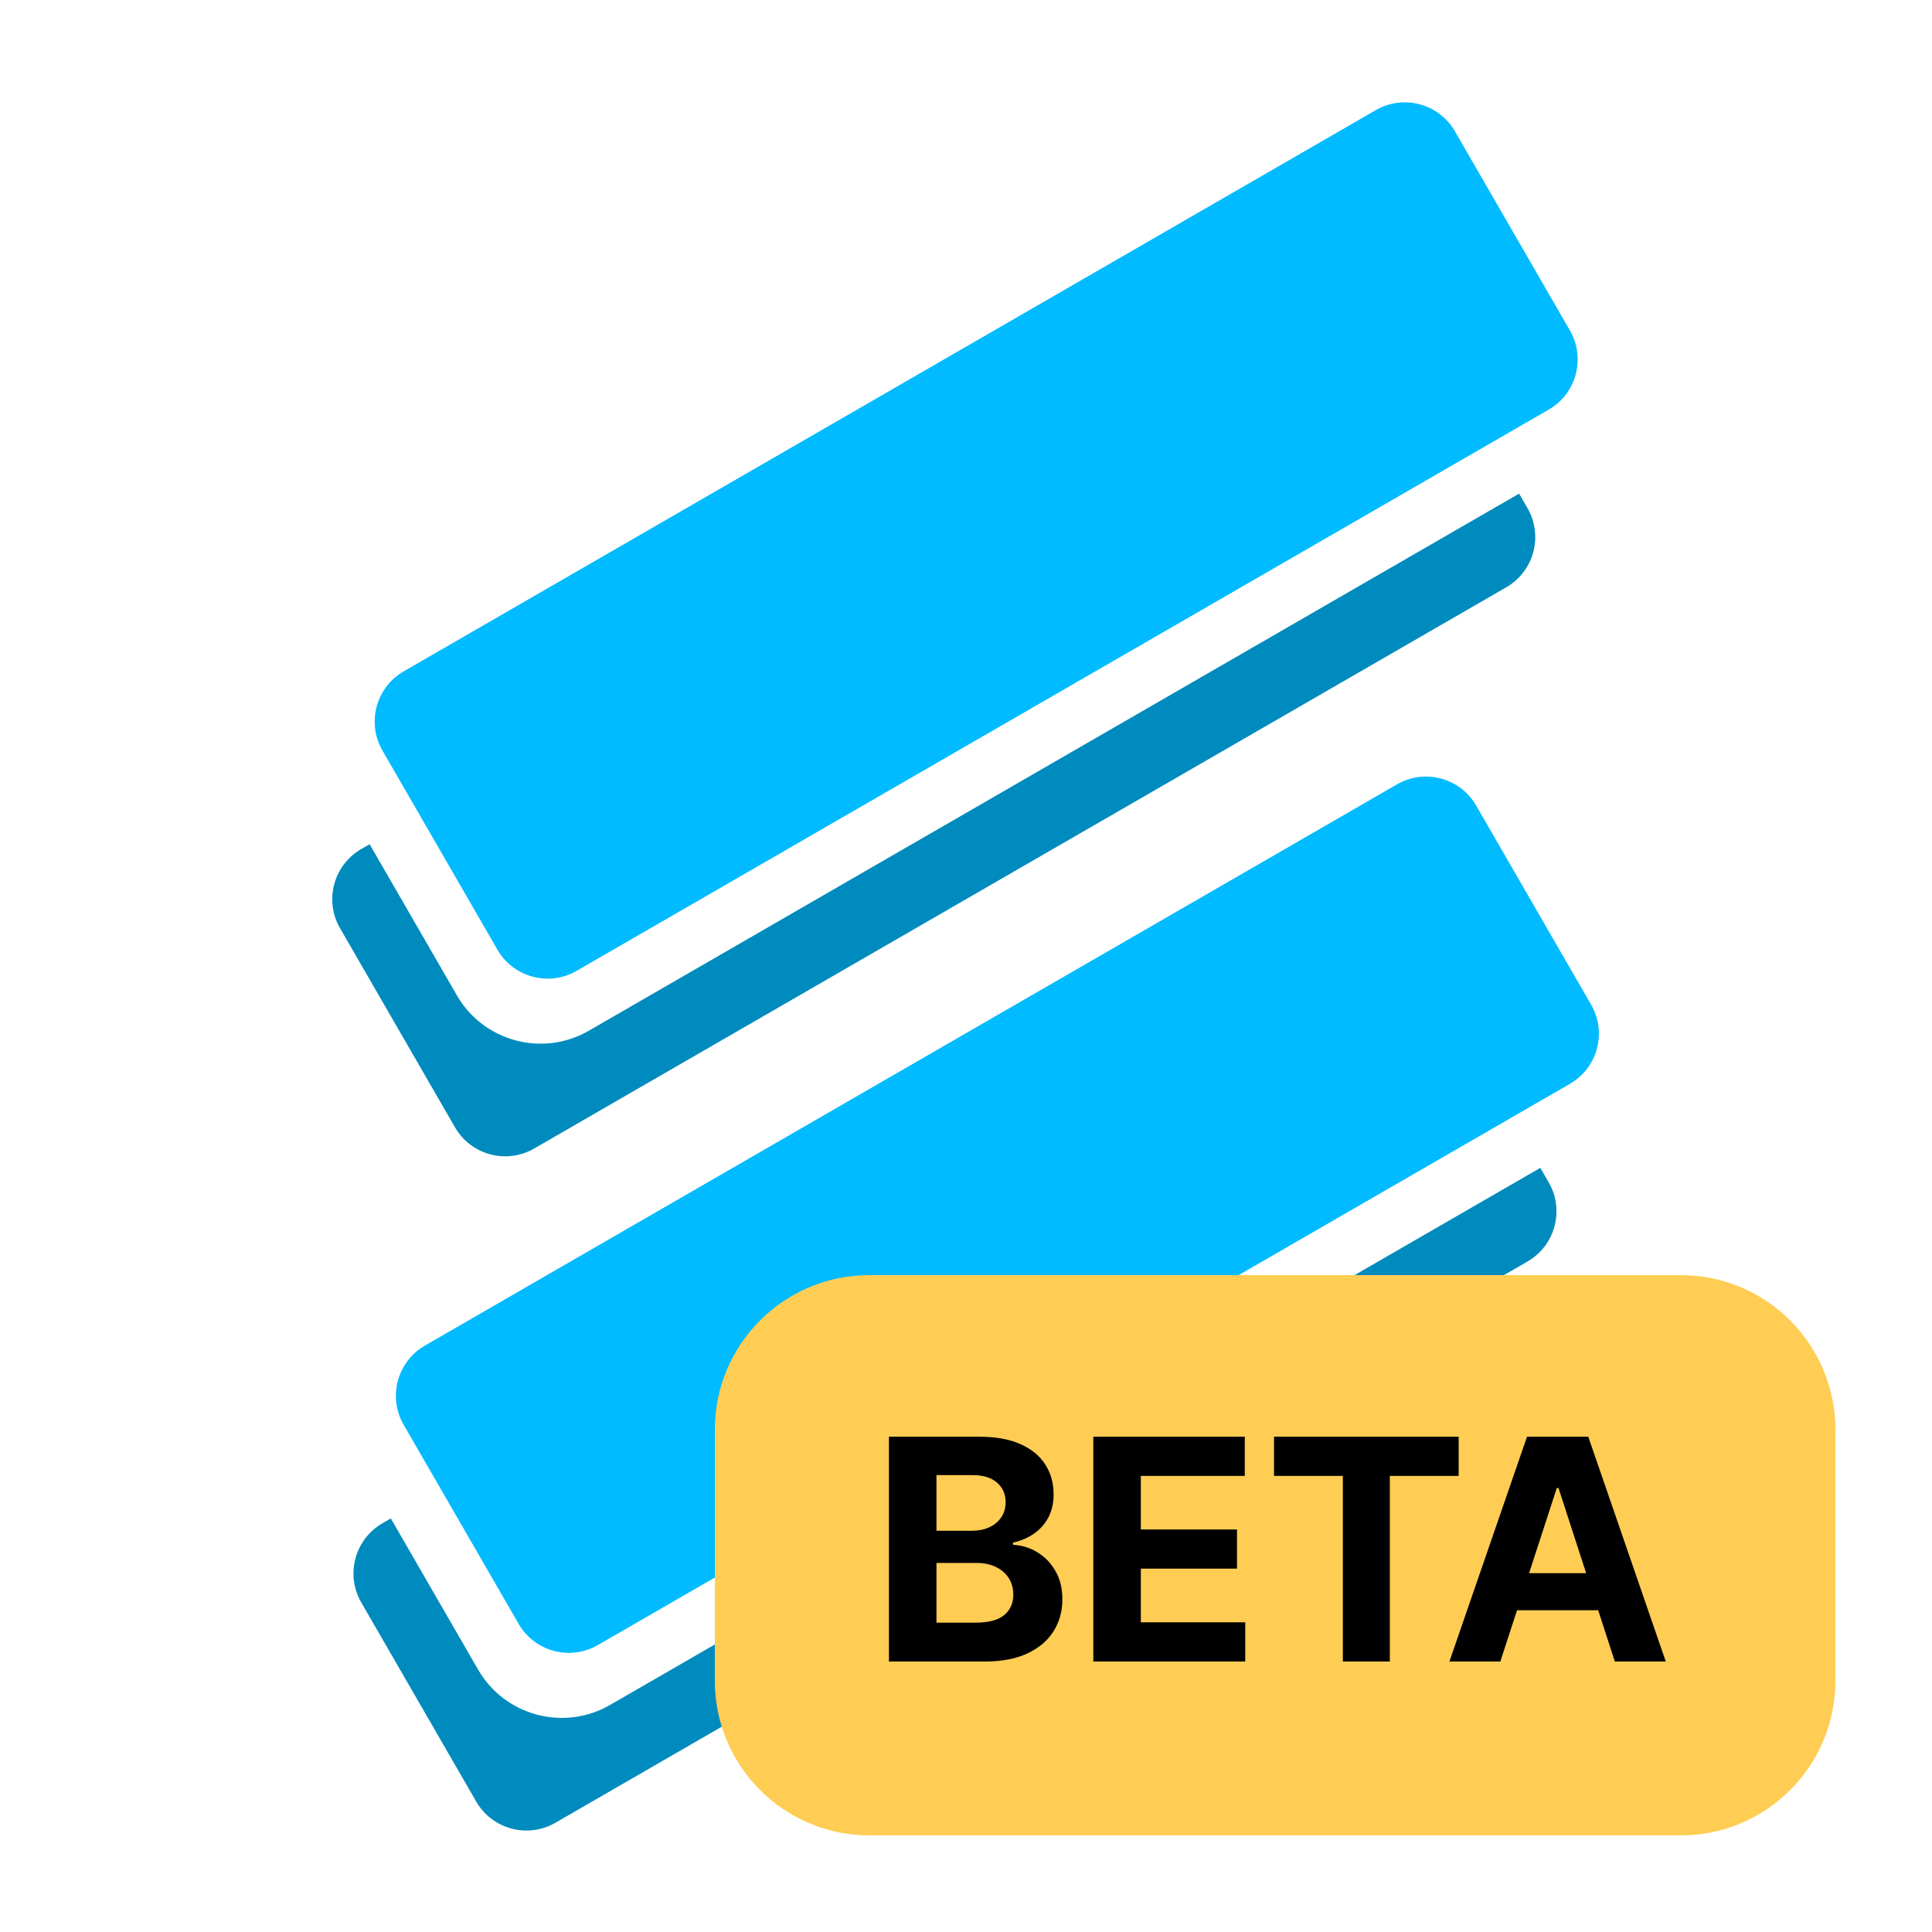
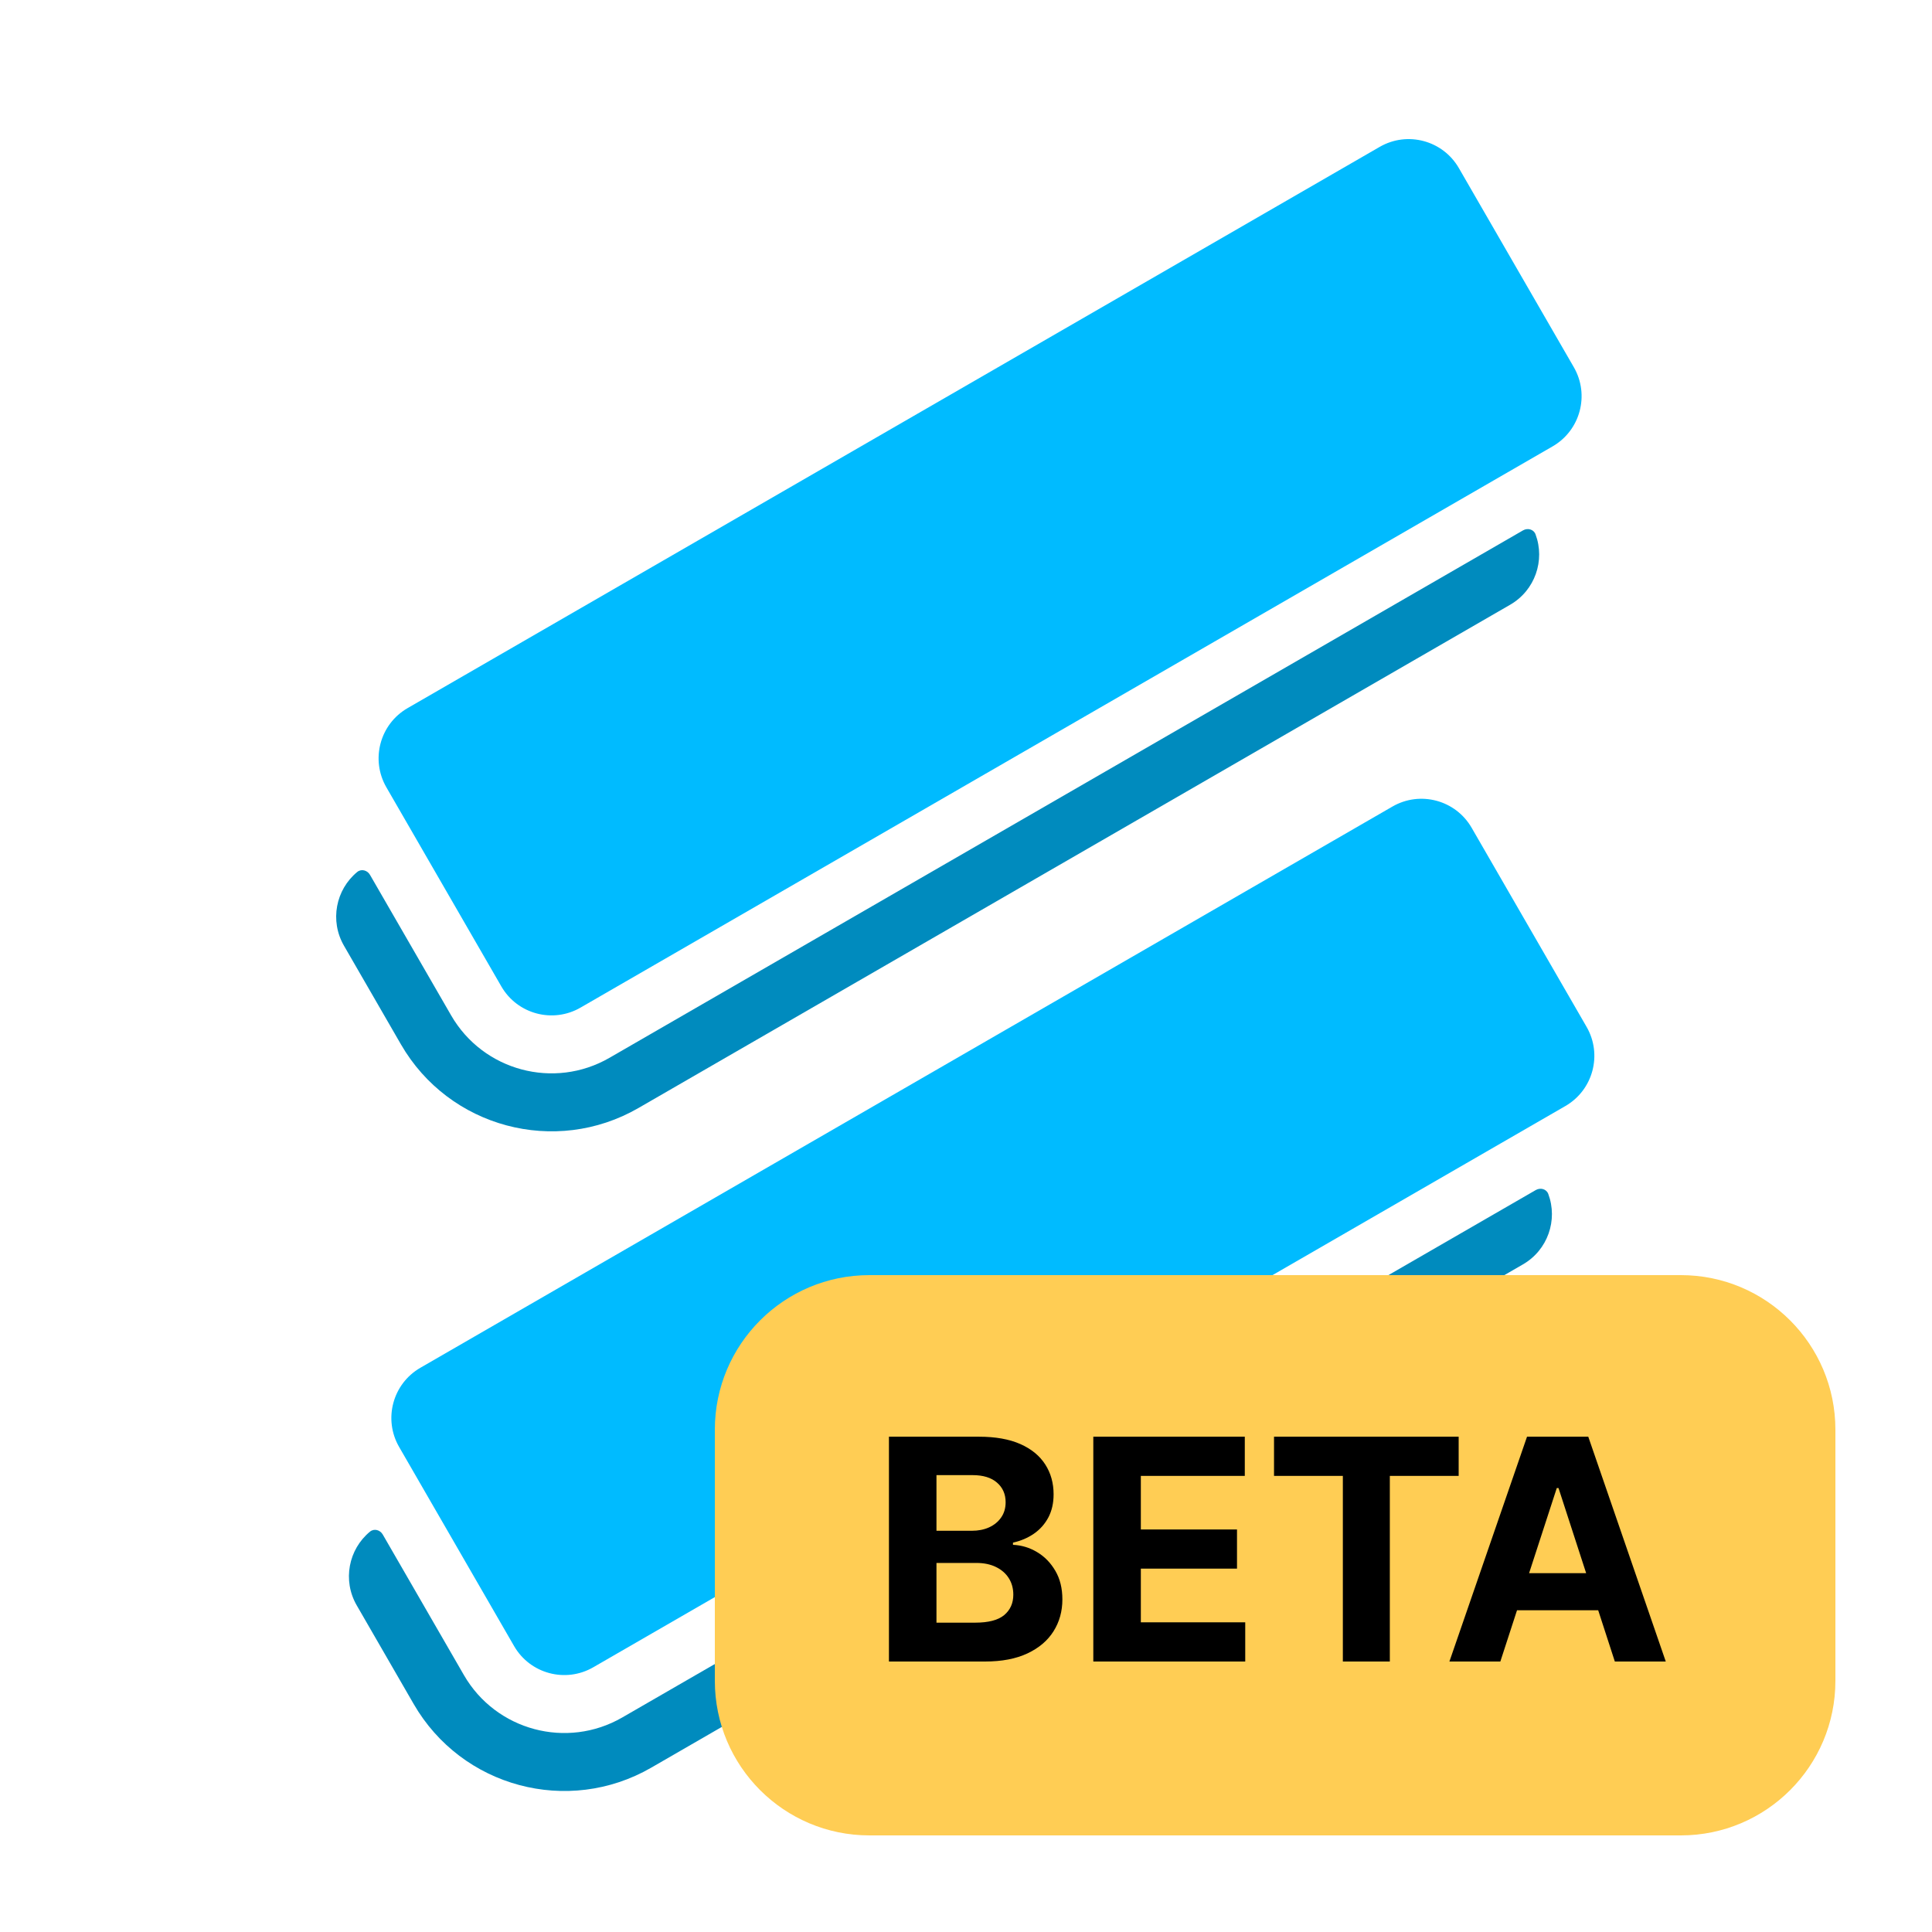
<svg xmlns="http://www.w3.org/2000/svg" width="1000" height="1000" viewBox="0 0 1000 1000" fill="none">
-   <rect x="182.961" y="362.5" width="641" height="179" rx="30" transform="rotate(-30 182.961 362.5)" fill="#00BBFF" />
-   <path d="M236.481 515.198C250.288 539.112 280.868 547.306 304.782 533.499L786.292 255.499L790.622 262.999C798.906 277.348 793.99 295.696 779.642 303.98L276.481 594.48C262.132 602.764 243.784 597.848 235.5 583.499L176 480.442C167.716 466.094 172.632 447.746 186.981 439.462L191.312 436.961L236.481 515.198Z" fill="#008BBE" />
-   <rect x="193.941" y="711.481" width="641" height="179" rx="30" transform="rotate(-30 193.941 711.481)" fill="#00BBFF" />
-   <path d="M247.462 864.179C261.269 888.093 291.849 896.287 315.763 882.48L797.273 604.48L801.603 611.979C809.887 626.328 804.971 644.676 790.622 652.96L287.461 943.46C273.112 951.744 254.765 946.828 246.48 932.479L186.98 829.422C178.697 815.073 183.613 796.726 197.961 788.441L202.292 785.941L247.462 864.179Z" fill="#008BBE" />
+   <path d="M206.591 748.947C198.307 734.598 203.223 716.25 217.572 707.966L720.733 417.466C735.082 409.182 753.429 414.098 761.714 428.447L821.214 531.504C829.498 545.852 824.582 564.2 810.233 572.484L307.072 862.984C292.723 871.269 274.376 866.352 266.091 852.004L206.591 748.947Z" fill="#00BBFF" />
+   <path d="M191.504 792.773C193.636 791.017 196.73 791.866 198.111 794.258L240.111 867.004C256.679 895.701 293.375 905.534 322.072 888.965L794.922 615.965C797.314 614.584 800.418 615.397 801.386 617.983C806.431 631.465 801.151 647.01 788.271 654.446L337.072 914.946C294.026 939.799 238.983 925.05 214.13 882.004L184.63 830.908C177.194 818.028 180.394 801.927 191.504 792.773Z" fill="#008BBE" />
+   <path d="M199.986 407.505C191.701 393.156 196.618 374.809 210.966 366.524L714.127 76.024C728.476 67.74 746.824 72.656 755.108 87.005L814.608 190.062C822.892 204.411 817.976 222.759 803.627 231.043L300.466 521.543C286.118 529.827 267.77 524.911 259.486 510.562L199.986 407.505Z" fill="#00BBFF" />
+   <path d="M184.899 451.332C187.03 449.576 190.124 450.424 191.505 452.816L233.505 525.562C250.073 554.26 286.769 564.092 315.466 547.524L788.316 274.524C790.708 273.143 793.812 273.955 794.78 276.541C799.825 290.024 794.545 305.568 781.666 313.004L330.466 573.504C287.42 598.357 232.377 583.608 207.524 540.562L178.024 489.467C170.588 476.587 173.788 460.485 184.899 451.332Z" fill="#008BBE" />
  <path d="M870 660H450C405.817 660 370 695.817 370 740V870C370 914.183 405.817 950 450 950H870C914.183 950 950 914.183 950 870V740C950 695.817 914.183 660 870 660Z" fill="#FFCD54" />
  <path d="M460.114 860V743.636H506.705C515.265 743.636 522.405 744.905 528.125 747.443C533.845 749.981 538.144 753.504 541.023 758.011C543.902 762.481 545.341 767.633 545.341 773.466C545.341 778.011 544.432 782.008 542.614 785.455C540.795 788.864 538.295 791.667 535.114 793.864C531.97 796.023 528.371 797.557 524.318 798.466V799.602C528.75 799.792 532.898 801.042 536.761 803.352C540.663 805.663 543.826 808.902 546.25 813.068C548.674 817.197 549.886 822.121 549.886 827.841C549.886 834.015 548.352 839.527 545.284 844.375C542.254 849.186 537.765 852.992 531.818 855.795C525.871 858.598 518.542 860 509.83 860H460.114ZM484.716 839.886H504.773C511.629 839.886 516.629 838.58 519.773 835.966C522.917 833.314 524.489 829.792 524.489 825.398C524.489 822.178 523.712 819.337 522.159 816.875C520.606 814.413 518.39 812.481 515.511 811.08C512.67 809.678 509.28 808.977 505.341 808.977H484.716V839.886ZM484.716 792.33H502.955C506.326 792.33 509.318 791.742 511.932 790.568C514.583 789.356 516.667 787.652 518.182 785.455C519.735 783.258 520.511 780.625 520.511 777.557C520.511 773.352 519.015 769.962 516.023 767.386C513.068 764.811 508.864 763.523 503.409 763.523H484.716V792.33ZM565.895 860V743.636H644.304V763.92H590.497V791.648H640.27V811.932H590.497V839.716H644.531V860H565.895ZM659.432 763.92V743.636H755V763.92H719.375V860H695.057V763.92H659.432ZM776.577 860H750.213L790.384 743.636H822.088L862.202 860H835.838L806.69 770.227H805.781L776.577 860ZM774.929 814.261H837.202V833.466H774.929V814.261Z" fill="black" />
</svg>
